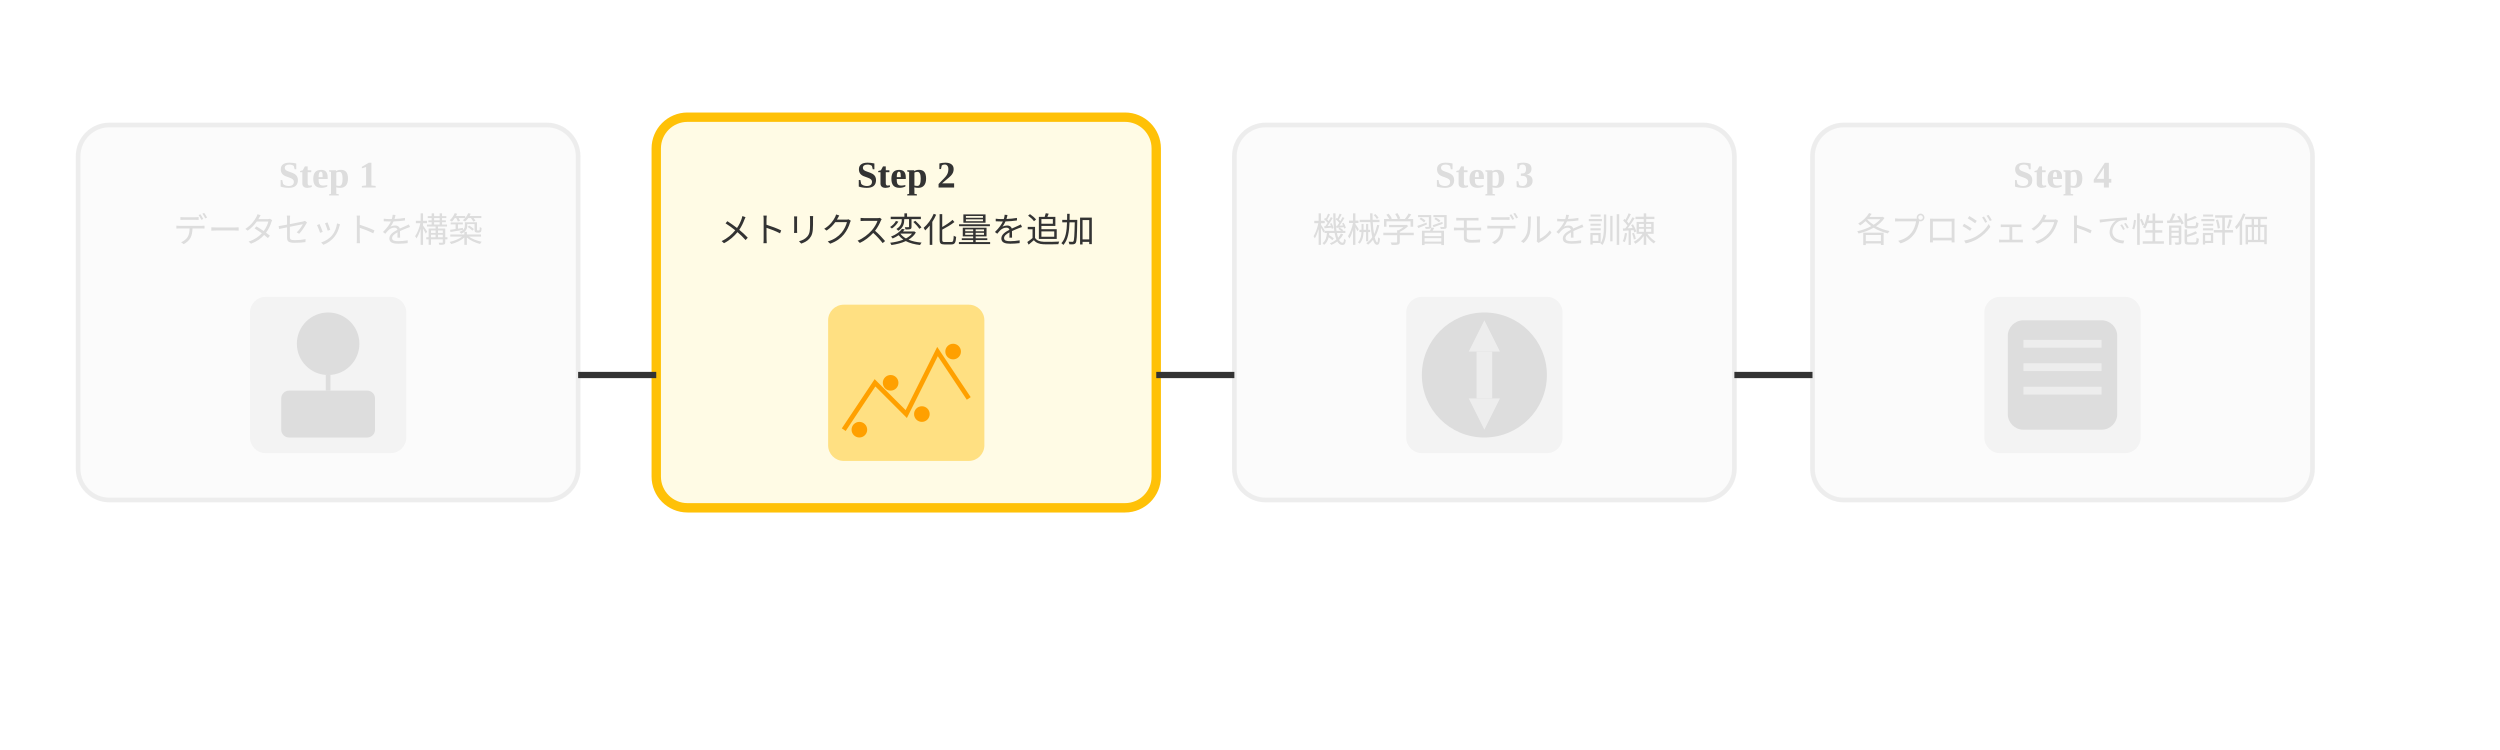
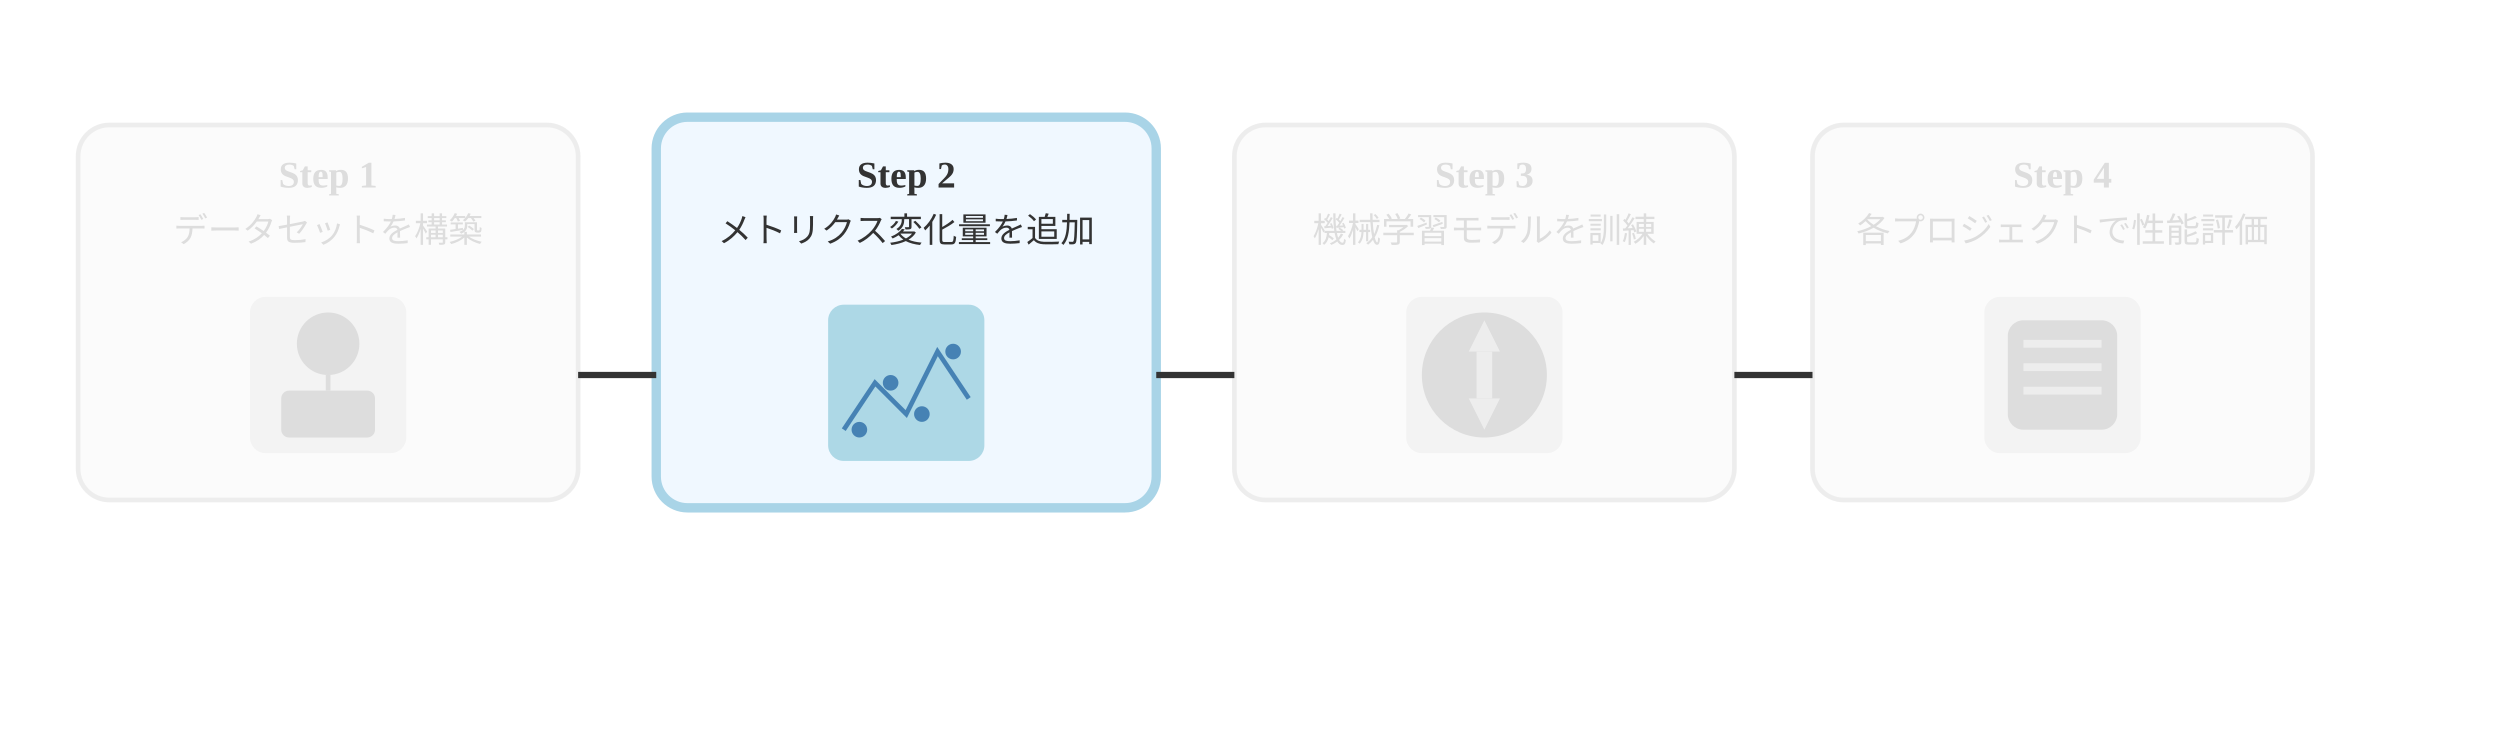
<svg xmlns="http://www.w3.org/2000/svg" viewBox="0 0 1600 480">
  <g opacity="0.4">
    <rect x="50" y="80" width="320" height="240" rx="20" fill="#F5F5F5" stroke="#D3D3D3" stroke-width="3" />
    <text x="210" y="120" text-anchor="middle" font-size="24" font-weight="bold" fill="#A9A9A9">Step 1</text>
    <text x="210" y="155" text-anchor="middle" font-size="22" fill="#A9A9A9">データセットを構築</text>
    <g transform="translate(160, 190)">
      <rect x="0" y="0" width="100" height="100" rx="10" fill="#E0E0E0" />
      <circle cx="50" cy="30" r="20" fill="#A9A9A9" />
      <rect x="20" y="60" width="60" height="30" fill="#A9A9A9" rx="5" />
      <line x1="50" y1="50" x2="50" y2="60" stroke="#A9A9A9" stroke-width="3" />
    </g>
  </g>
  <g>
-     <rect x="420" y="75" width="320" height="250" rx="20" fill="#FFFBE5" stroke="#FFC107" stroke-width="6" />
+     <rect x="420" y="75" width="320" height="250" rx="20" fill="#F0F8FF" stroke="#A9D4E7" stroke-width="6" />
    <text x="580" y="120" text-anchor="middle" font-size="24" font-weight="bold" fill="#333">Step 2</text>
    <text x="580" y="155" text-anchor="middle" font-size="22" fill="#333">メトリクス変化量を追加</text>
    <g transform="translate(530, 195)">
-       <rect x="0" y="0" width="100" height="100" rx="10" fill="#FFE082" />
-       <polyline points="10,80 30,50 50,70 70,30 90,60" fill="none" stroke="#FFA000" stroke-width="3" />
-       <circle cx="20" cy="80" r="5" fill="#FFA000" />
-       <circle cx="40" cy="50" r="5" fill="#FFA000" />
-       <circle cx="60" cy="70" r="5" fill="#FFA000" />
-       <circle cx="80" cy="30" r="5" fill="#FFA000" />
+       <rect x="0" y="0" width="100" height="100" rx="10" fill="#add8e6" />
+       <polyline points="10,80 30,50 50,70 70,30 90,60" fill="none" stroke="#4682b4" stroke-width="3" />
+       <circle cx="20" cy="80" r="5" fill="#4682b4" />
+       <circle cx="40" cy="50" r="5" fill="#4682b4" />
+       <circle cx="60" cy="70" r="5" fill="#4682b4" />
+       <circle cx="80" cy="30" r="5" fill="#4682b4" />
    </g>
  </g>
  <g opacity="0.4">
    <rect x="790" y="80" width="320" height="240" rx="20" fill="#F5F5F5" stroke="#D3D3D3" stroke-width="3" />
    <text x="950" y="120" text-anchor="middle" font-size="24" font-weight="bold" fill="#A9A9A9">Step 3</text>
    <text x="950" y="155" text-anchor="middle" font-size="22" fill="#A9A9A9">機械学習モデルを訓練</text>
    <g transform="translate(900, 190)">
      <rect x="0" y="0" width="100" height="100" rx="10" fill="#E0E0E0" />
      <circle cx="50" cy="50" r="40" fill="#A9A9A9" />
      <path d="M50,15 L60,35 L40,35 Z" fill="#D3D3D3" />
      <path d="M50,85 L60,65 L40,65 Z" fill="#D3D3D3" />
      <rect x="45" y="35" width="10" height="30" fill="#D3D3D3" />
    </g>
  </g>
  <g opacity="0.4">
    <rect x="1160" y="80" width="320" height="240" rx="20" fill="#F5F5F5" stroke="#D3D3D3" stroke-width="3" />
    <text x="1320" y="120" text-anchor="middle" font-size="24" font-weight="bold" fill="#A9A9A9">Step 4</text>
    <text x="1320" y="155" text-anchor="middle" font-size="22" fill="#A9A9A9">各プロジェクトで性能評価</text>
    <g transform="translate(1270, 190)">
      <rect x="0" y="0" width="100" height="100" rx="10" fill="#E0E0E0" />
      <rect x="15" y="15" width="70" height="70" rx="10" fill="#A9A9A9" />
      <line x1="25" y1="30" x2="75" y2="30" stroke="#D3D3D3" stroke-width="5" />
      <line x1="25" y1="45" x2="75" y2="45" stroke="#D3D3D3" stroke-width="5" />
      <line x1="25" y1="60" x2="75" y2="60" stroke="#D3D3D3" stroke-width="5" />
    </g>
  </g>
  <line x1="370" y1="240" x2="420" y2="240" stroke="#333" stroke-width="4" />
  <line x1="740" y1="240" x2="790" y2="240" stroke="#333" stroke-width="4" />
  <line x1="1110" y1="240" x2="1160" y2="240" stroke="#333" stroke-width="4" />
</svg>
